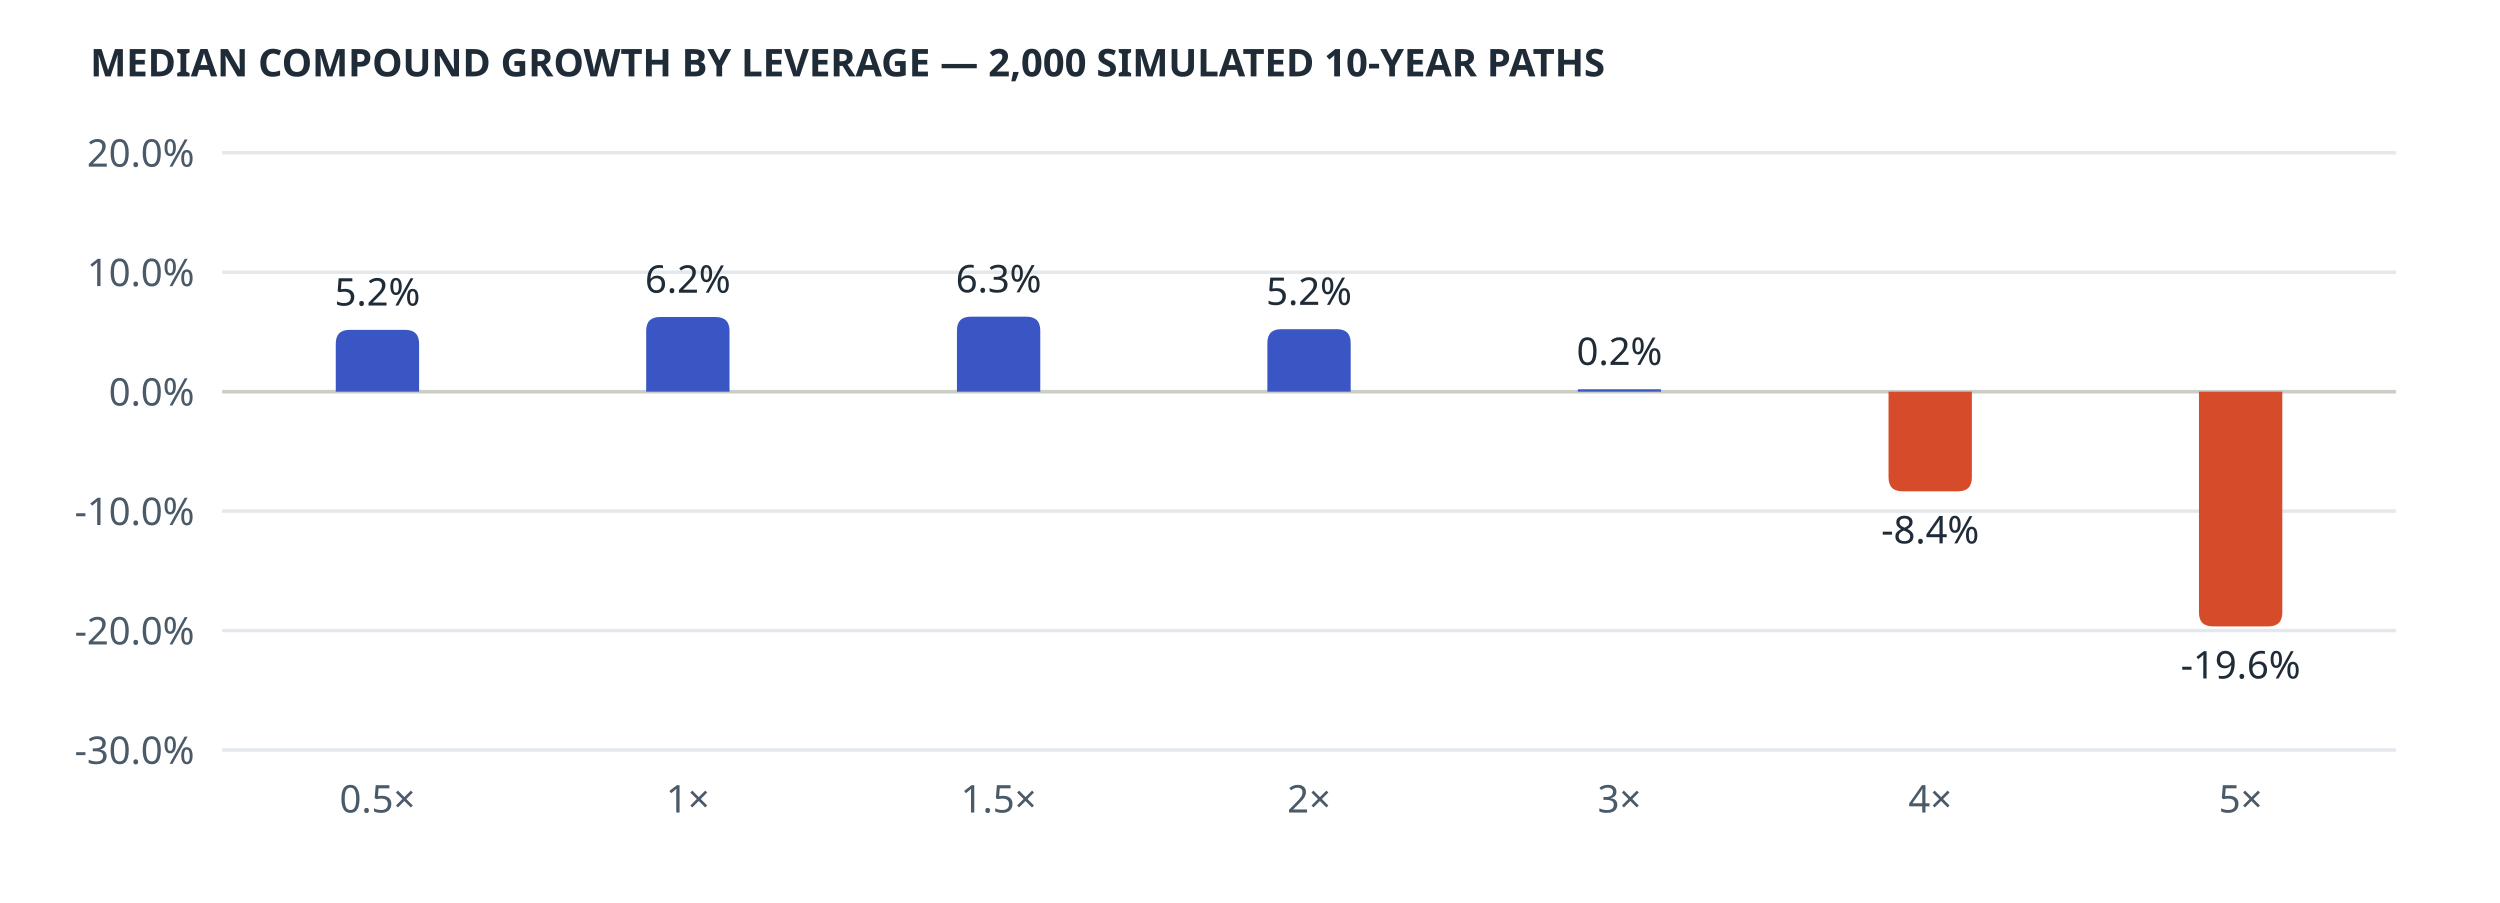
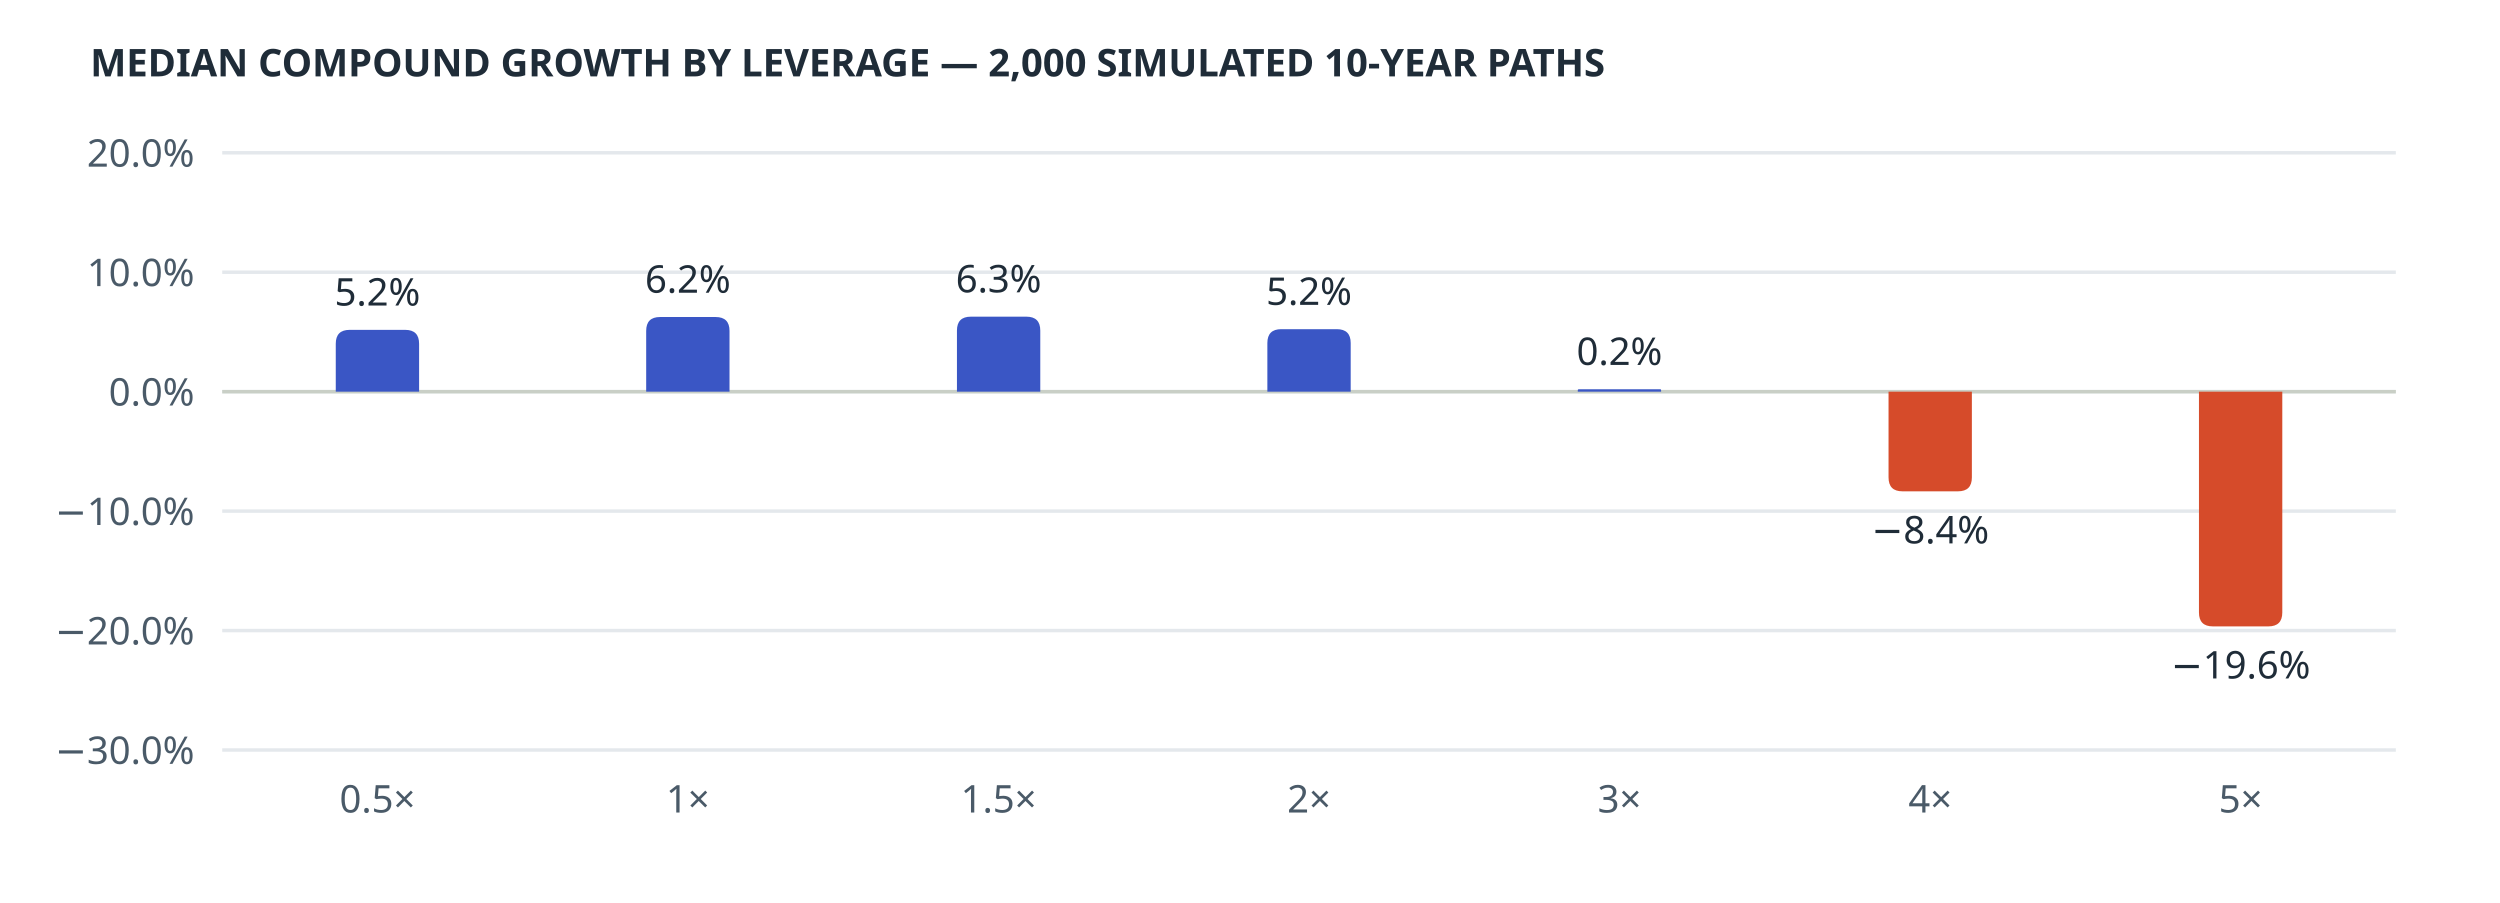
<svg xmlns="http://www.w3.org/2000/svg" viewBox="0 0 720 260" style="font-family:'IBM Plex Sans',sans-serif" role="img" aria-label="Median compound growth by leverage — 2,000 simulated 10-year paths">
  <text x="26" y="22" font-size="11" font-weight="600" fill="#1F2C38">MEDIAN COMPOUND GROWTH BY LEVERAGE — 2,000 SIMULATED 10-YEAR PATHS</text>
  <line x1="64" y1="216" x2="690" y2="216" stroke="#E4E8EC" stroke-width="1" />
-   <text x="56" y="220" font-size="11" text-anchor="end" fill="#4A5A68" style="font-variant-numeric:tabular-nums">-30.0%</text>
+   <text x="56" y="220" font-size="11" text-anchor="end" fill="#4A5A68" style="font-variant-numeric:tabular-nums">−30.0%</text>
  <line x1="64" y1="181.6" x2="690" y2="181.6" stroke="#E4E8EC" stroke-width="1" />
-   <text x="56" y="185.6" font-size="11" text-anchor="end" fill="#4A5A68" style="font-variant-numeric:tabular-nums">-20.0%</text>
+   <text x="56" y="185.6" font-size="11" text-anchor="end" fill="#4A5A68" style="font-variant-numeric:tabular-nums">−20.0%</text>
  <line x1="64" y1="147.2" x2="690" y2="147.2" stroke="#E4E8EC" stroke-width="1" />
-   <text x="56" y="151.2" font-size="11" text-anchor="end" fill="#4A5A68" style="font-variant-numeric:tabular-nums">-10.0%</text>
+   <text x="56" y="151.2" font-size="11" text-anchor="end" fill="#4A5A68" style="font-variant-numeric:tabular-nums">−10.0%</text>
  <line x1="64" y1="112.8" x2="690" y2="112.8" stroke="#E4E8EC" stroke-width="1" />
  <text x="56" y="116.8" font-size="11" text-anchor="end" fill="#4A5A68" style="font-variant-numeric:tabular-nums">0.0%</text>
  <line x1="64" y1="78.4" x2="690" y2="78.4" stroke="#E4E8EC" stroke-width="1" />
  <text x="56" y="82.4" font-size="11" text-anchor="end" fill="#4A5A68" style="font-variant-numeric:tabular-nums">10.0%</text>
  <line x1="64" y1="44" x2="690" y2="44" stroke="#E4E8EC" stroke-width="1" />
  <text x="56" y="48" font-size="11" text-anchor="end" fill="#4A5A68" style="font-variant-numeric:tabular-nums">20.0%</text>
  <line x1="64" y1="112.8" x2="690" y2="112.8" stroke="#C9CFC6" stroke-width="1" />
  <path d="M96.7,112.8 V99 Q96.7,95 100.7,95 H116.7 Q120.7,95 120.7,99 V112.8 Z" fill="#3A56C5" />
  <text x="108.7" y="88" font-size="11" text-anchor="middle" fill="#1F2C38" style="font-variant-numeric:tabular-nums">5.2%</text>
  <text x="108.7" y="234" font-size="11" text-anchor="middle" fill="#4A5A68">0.5×</text>
  <path d="M186.1,112.8 V95.3 Q186.1,91.3 190.1,91.3 H206.1 Q210.1,91.3 210.1,95.3 V112.8 Z" fill="#3A56C5" />
  <text x="198.1" y="84.3" font-size="11" text-anchor="middle" fill="#1F2C38" style="font-variant-numeric:tabular-nums">6.2%</text>
  <text x="198.1" y="234" font-size="11" text-anchor="middle" fill="#4A5A68">1×</text>
  <path d="M275.6,112.8 V95.2 Q275.6,91.2 279.6,91.2 H295.6 Q299.6,91.2 299.6,95.2 V112.8 Z" fill="#3A56C5" />
  <text x="287.6" y="84.2" font-size="11" text-anchor="middle" fill="#1F2C38" style="font-variant-numeric:tabular-nums">6.3%</text>
  <text x="287.6" y="234" font-size="11" text-anchor="middle" fill="#4A5A68">1.5×</text>
  <path d="M365,112.8 V98.8 Q365,94.8 369,94.8 H385 Q389,94.8 389,98.8 V112.8 Z" fill="#3A56C5" />
  <text x="377" y="87.8" font-size="11" text-anchor="middle" fill="#1F2C38" style="font-variant-numeric:tabular-nums">5.2%</text>
  <text x="377" y="234" font-size="11" text-anchor="middle" fill="#4A5A68">2×</text>
  <path d="M454.4,112.8 V112.4 Q454.4,112.1 454.8,112.1 H478.1 Q478.4,112.1 478.4,112.4 V112.8 Z" fill="#3A56C5" />
  <text x="466.4" y="105.1" font-size="11" text-anchor="middle" fill="#1F2C38" style="font-variant-numeric:tabular-nums">0.2%</text>
  <text x="466.4" y="234" font-size="11" text-anchor="middle" fill="#4A5A68">3×</text>
  <path d="M543.9,112.8 V137.5 Q543.9,141.5 547.9,141.5 H563.9 Q567.9,141.5 567.9,137.5 V112.8 Z" fill="#D64B2A" />
-   <text x="555.9" y="156.5" font-size="11" text-anchor="middle" fill="#1F2C38" style="font-variant-numeric:tabular-nums">-8.4%</text>
+   <text x="555.9" y="156.5" font-size="11" text-anchor="middle" fill="#1F2C38" style="font-variant-numeric:tabular-nums">−8.4%</text>
  <text x="555.9" y="234" font-size="11" text-anchor="middle" fill="#4A5A68">4×</text>
  <path d="M633.3,112.8 V176.4 Q633.3,180.4 637.3,180.4 H653.3 Q657.3,180.4 657.3,176.4 V112.8 Z" fill="#D64B2A" />
-   <text x="645.3" y="195.4" font-size="11" text-anchor="middle" fill="#1F2C38" style="font-variant-numeric:tabular-nums">-19.6%</text>
+   <text x="645.3" y="195.4" font-size="11" text-anchor="middle" fill="#1F2C38" style="font-variant-numeric:tabular-nums">−19.6%</text>
  <text x="645.3" y="234" font-size="11" text-anchor="middle" fill="#4A5A68">5×</text>
</svg>
